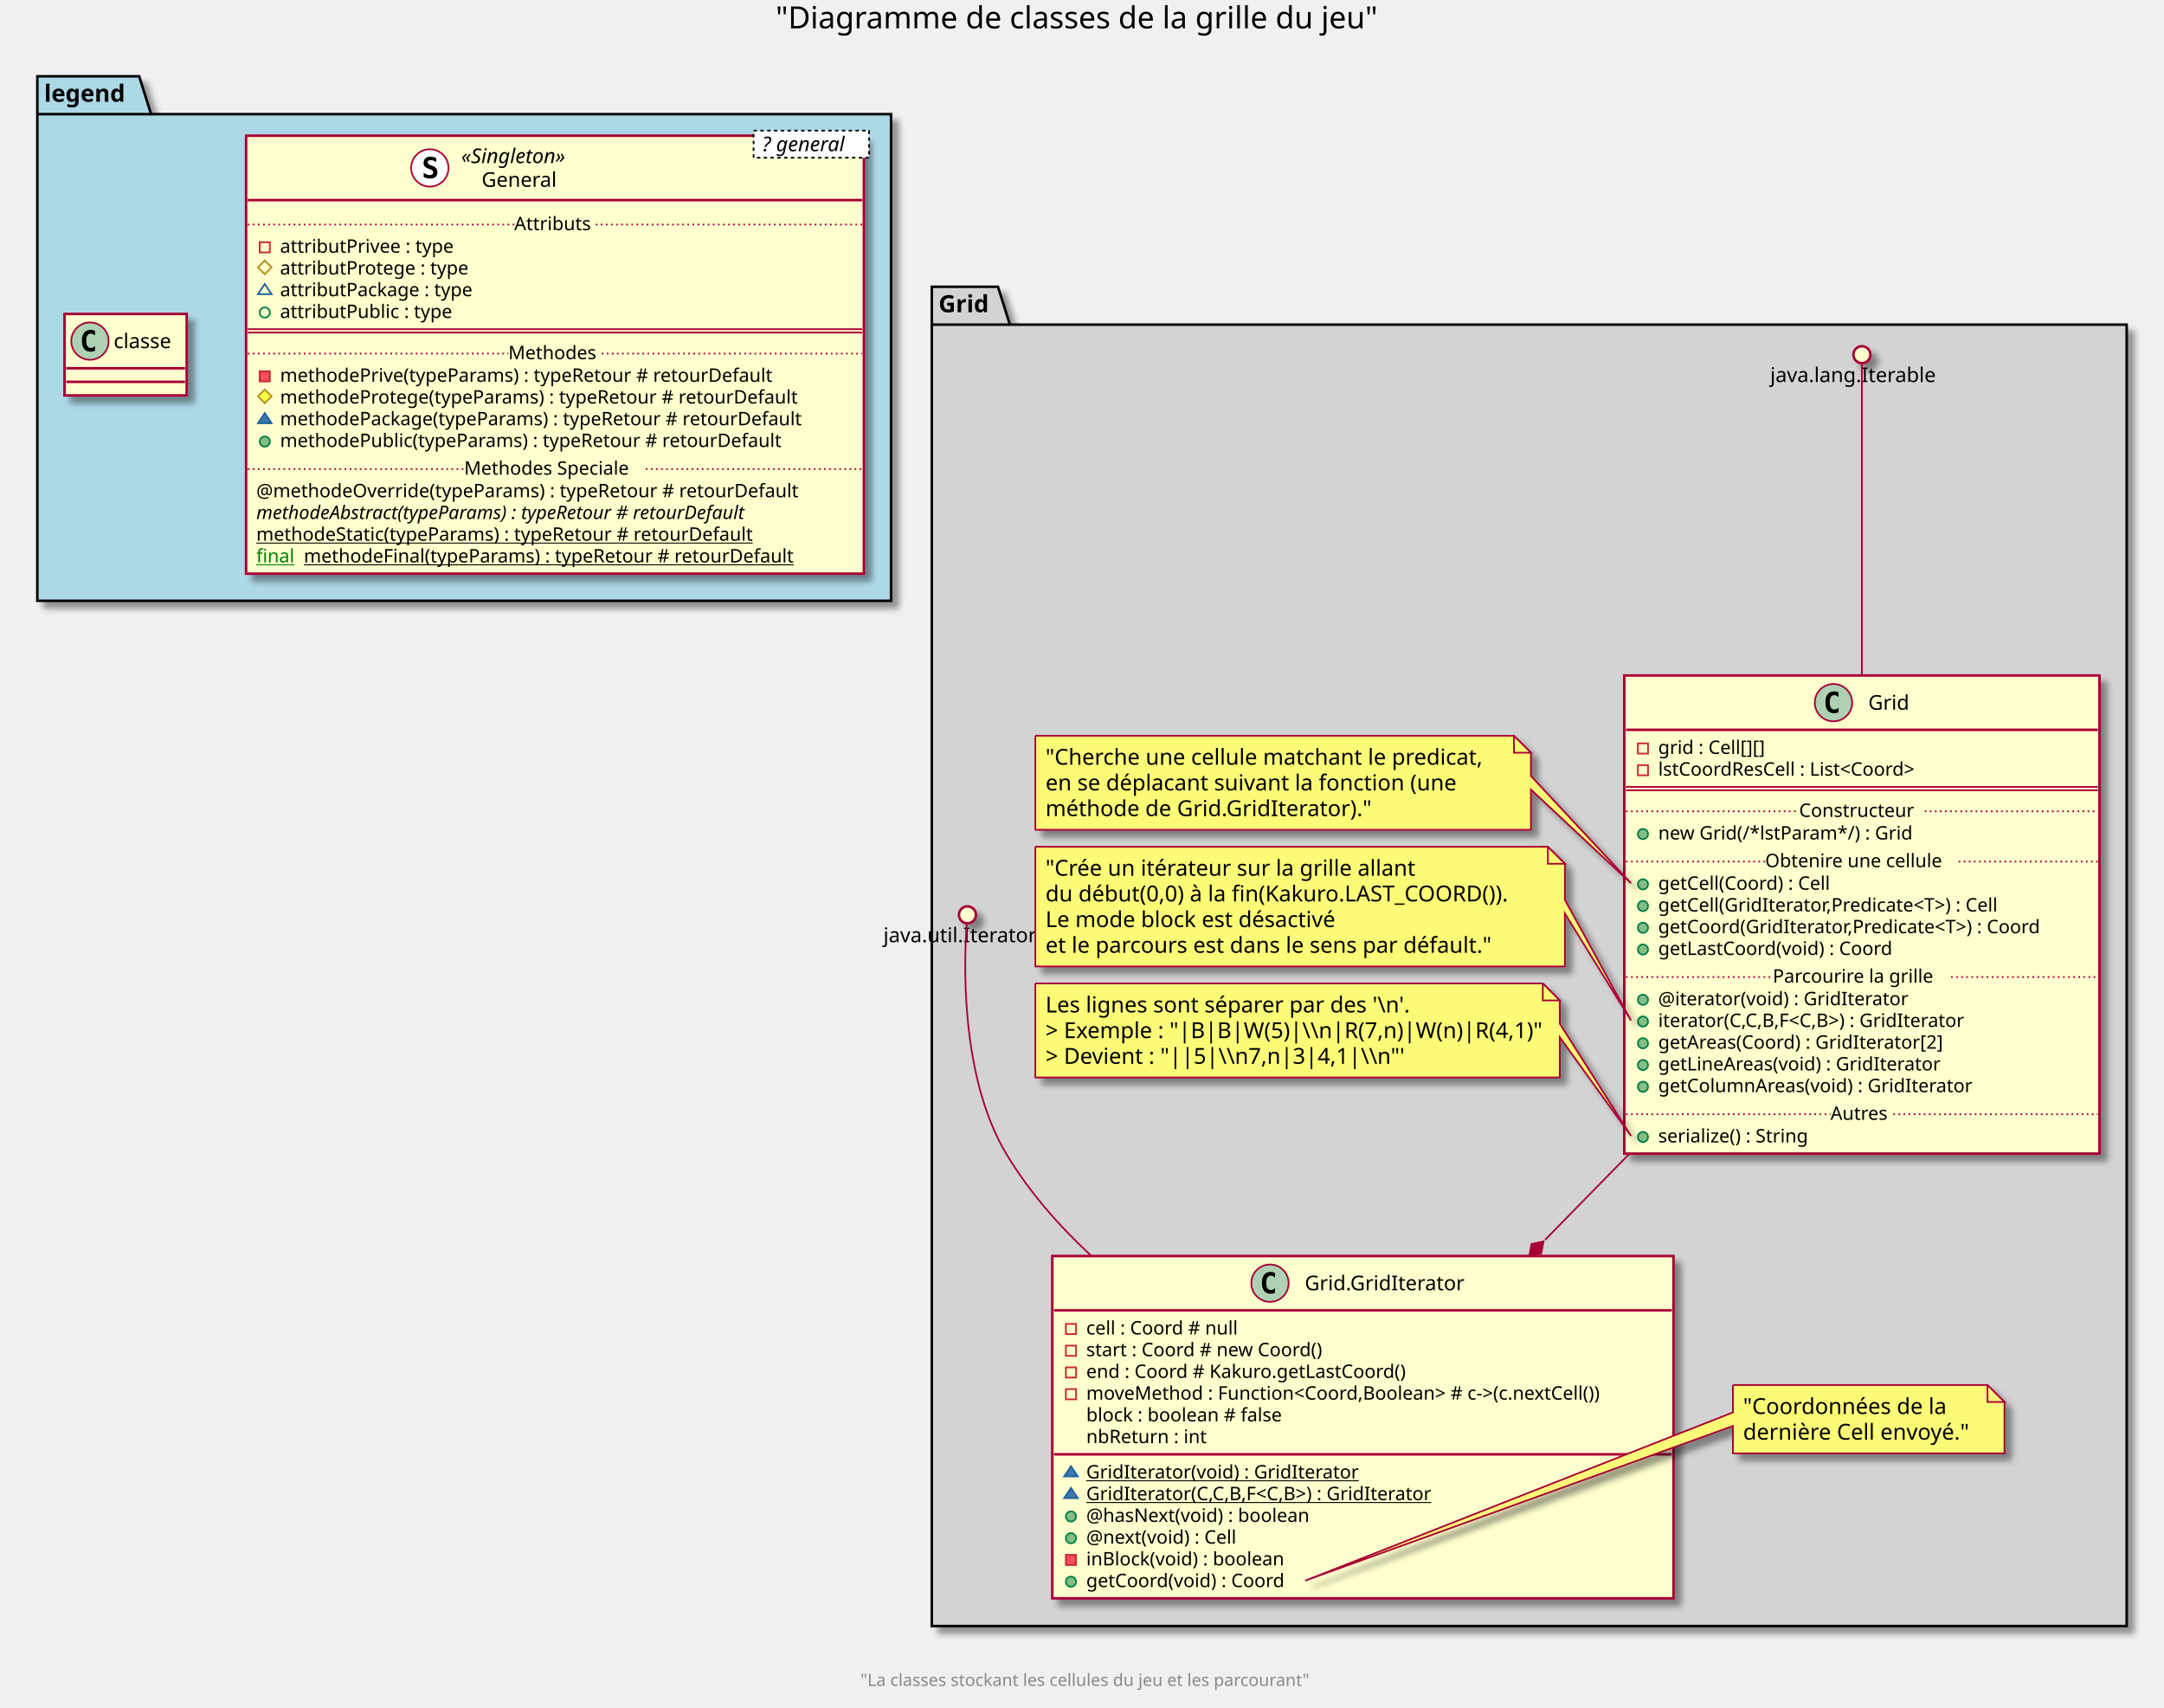
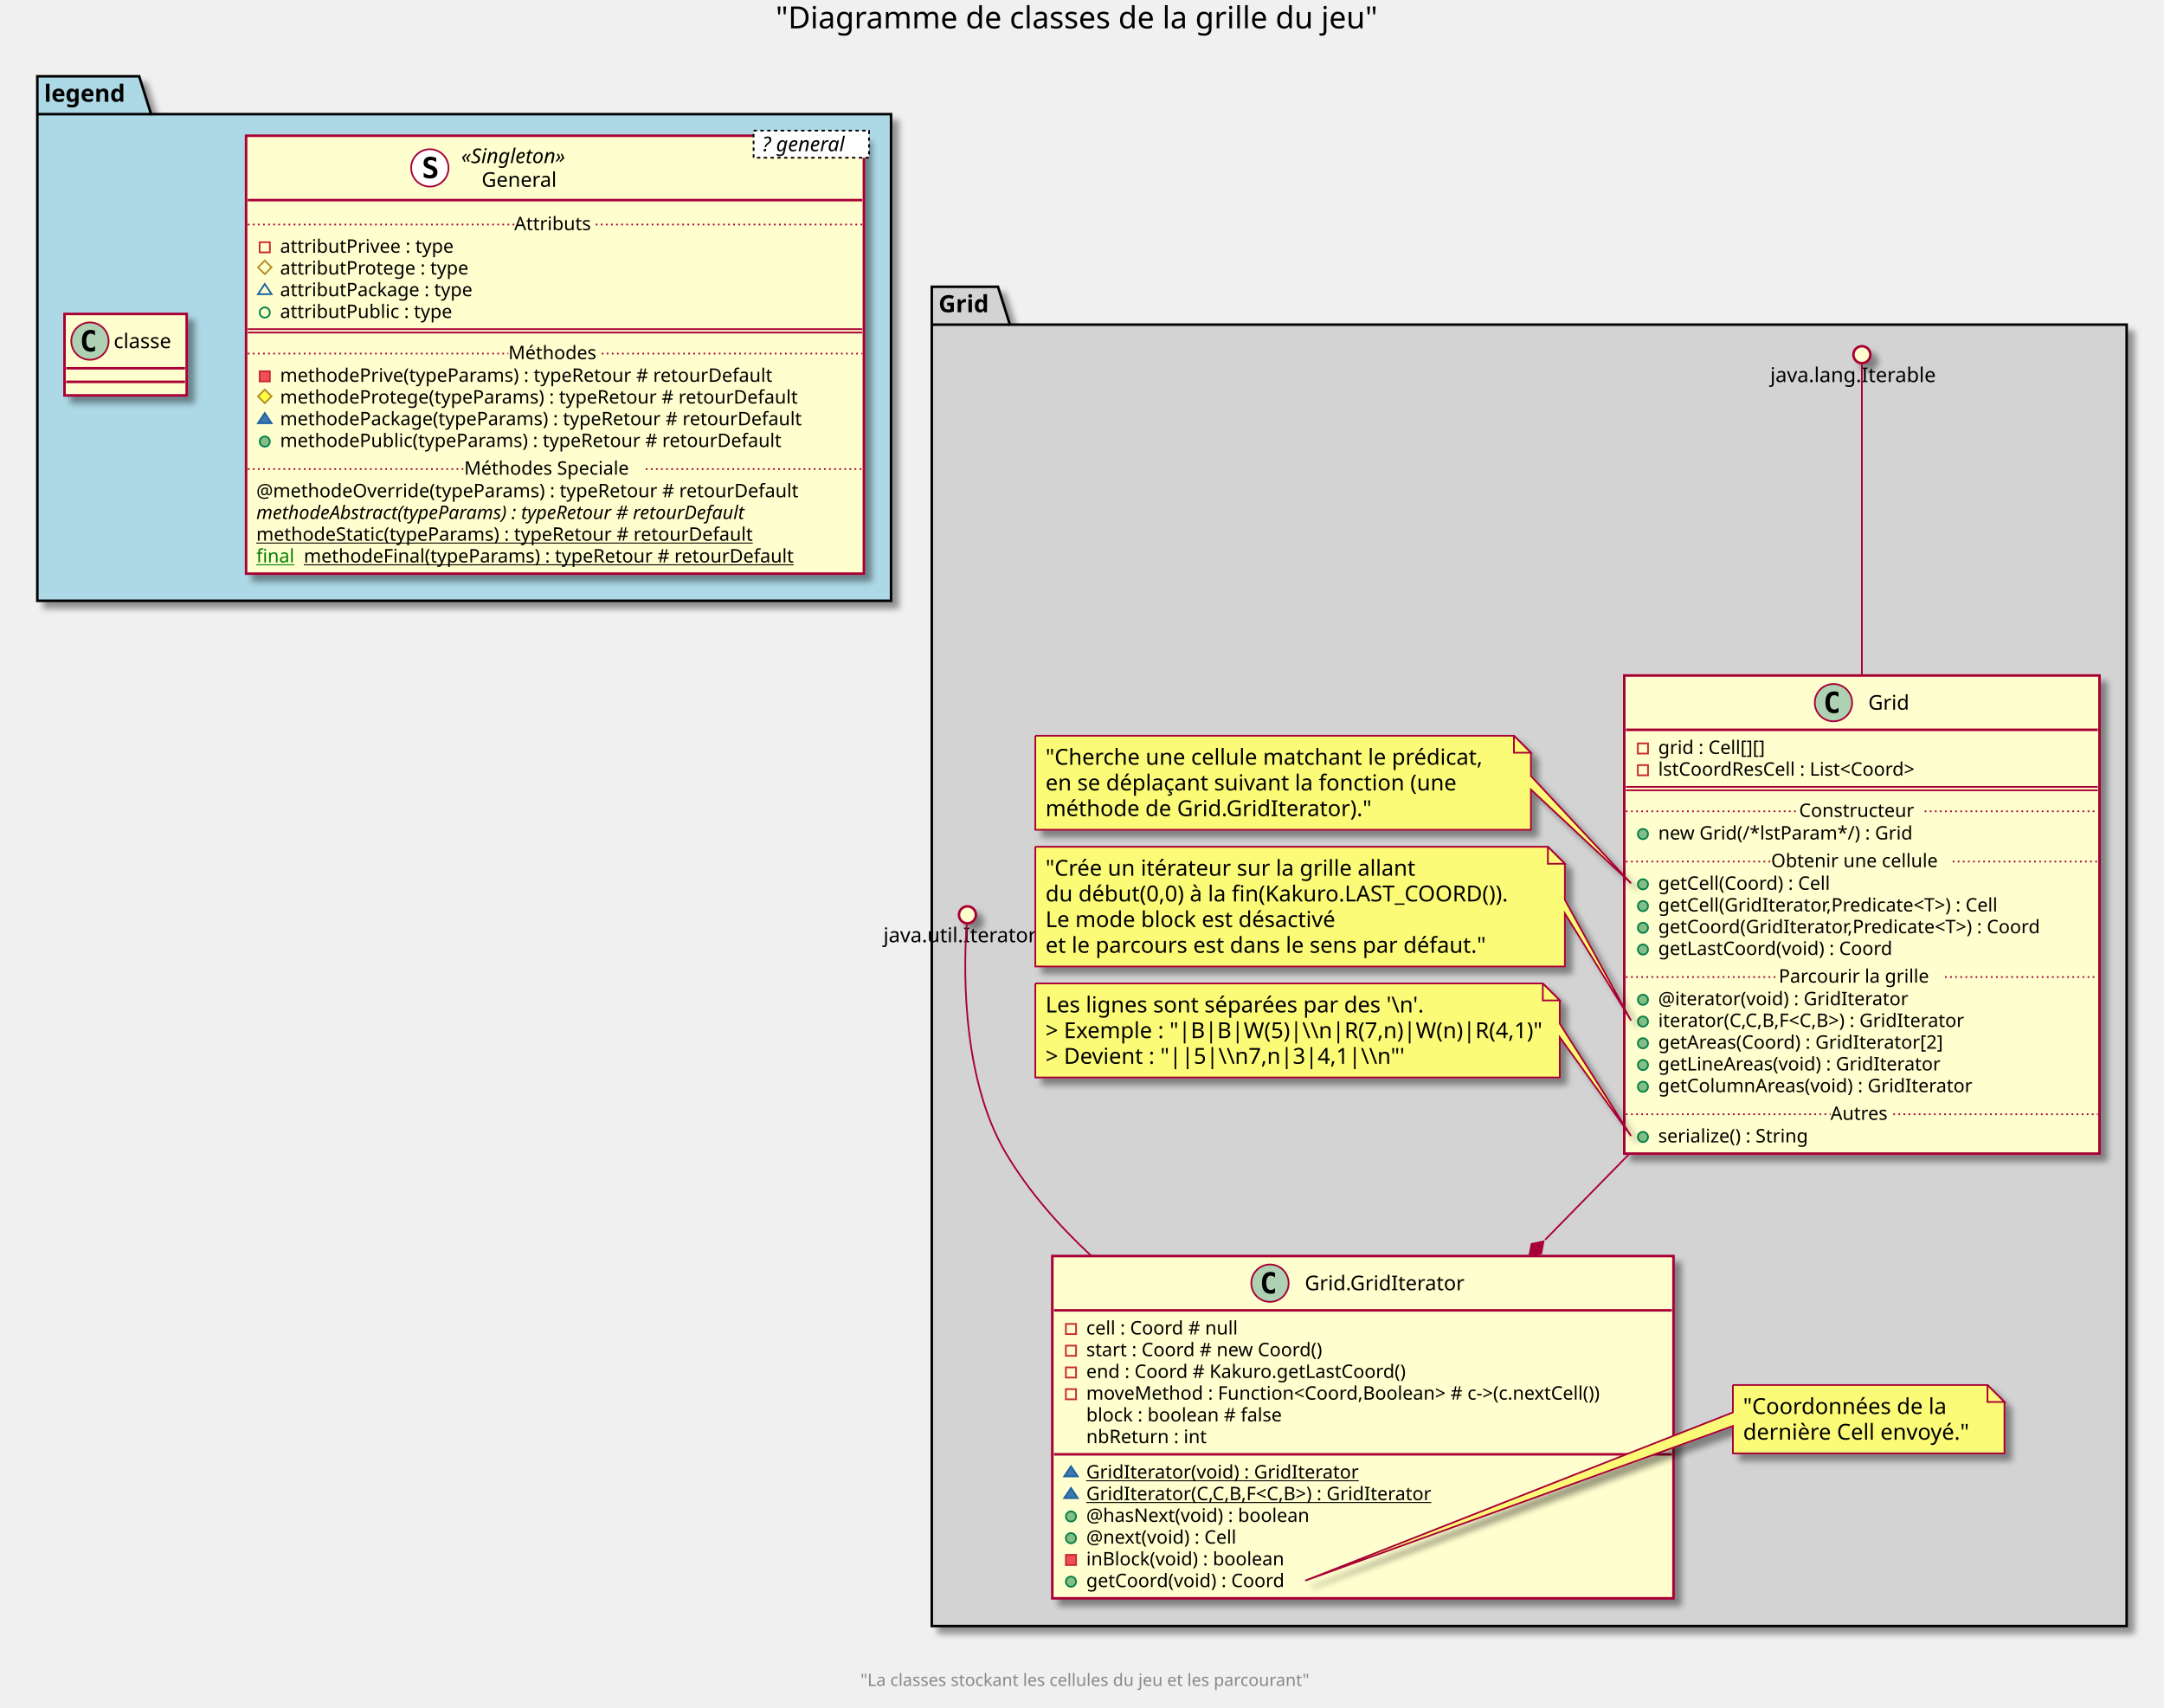
<svg xmlns="http://www.w3.org/2000/svg" contentScriptType="application/ecmascript" contentStyleType="text/css" height="1006px" preserveAspectRatio="none" style="width:1275px;height:1006px;" version="1.1" viewBox="0 0 1275 1006" width="1275px" zoomAndPan="magnify">
  <defs>
-     <filter height="300%" id="f1ebhenqr4ycch" width="300%" x="-1" y="-1">
+     <filter height="300%" id="f1999hw2my7093" width="300%" x="-1" y="-1">
      <feGaussianBlur result="blurOut" stdDeviation="2.0" />
      <feColorMatrix in="blurOut" result="blurOut2" type="matrix" values="0 0 0 0 0 0 0 0 0 0 0 0 0 0 0 0 0 0 .4 0" />
      <feOffset dx="4.0" dy="4.0" in="blurOut2" result="blurOut3" />
      <feBlend in="SourceGraphic" in2="blurOut3" mode="normal" />
    </filter>
  </defs>
  <g>
    <text fill="#000000" font-family="sans-serif" font-size="18" lengthAdjust="spacingAndGlyphs" textLength="373" x="457" y="16.708">"Diagramme de classes de la grille du jeu"</text>
-     <polygon fill="#ADD8E6" filter="url(#f1ebhenqr4ycch)" points="22,44.953,82,44.953,89,67.25,525,67.25,525,353.953,22,353.953,22,44.953" style="stroke: #000000; stroke-width: 1.5;" />
+     <polygon fill="#ADD8E6" filter="url(#f1999hw2my7093)" points="22,44.953,82,44.953,89,67.25,525,67.25,525,353.953,22,353.953,22,44.953" style="stroke: #000000; stroke-width: 1.5;" />
    <line style="stroke: #000000; stroke-width: 1.5;" x1="22" x2="89" y1="67.25" y2="67.25" />
    <text fill="#000000" font-family="sans-serif" font-size="14" font-weight="bold" lengthAdjust="spacingAndGlyphs" textLength="54" x="26" y="59.948">legend</text>
-     <polygon fill="#D3D3D3" filter="url(#f1ebhenqr4ycch)" points="549,168.953,588,168.953,595,191.25,1253,191.25,1253,957.953,549,957.953,549,168.953" style="stroke: #000000; stroke-width: 1.5;" />
+     <polygon fill="#D3D3D3" filter="url(#f1999hw2my7093)" points="549,168.953,588,168.953,595,191.25,1253,191.25,1253,957.953,549,957.953,549,168.953" style="stroke: #000000; stroke-width: 1.5;" />
    <line style="stroke: #000000; stroke-width: 1.5;" x1="549" x2="595" y1="191.25" y2="191.25" />
    <text fill="#000000" font-family="sans-serif" font-size="14" font-weight="bold" lengthAdjust="spacingAndGlyphs" textLength="33" x="553" y="183.948">Grid</text>
-     <rect fill="#FEFECE" filter="url(#f1ebhenqr4ycch)" height="258.008" id="G" style="stroke: #A80036; stroke-width: 1.5;" width="364" x="145" y="79.953" />
+     <rect fill="#FEFECE" filter="url(#f1999hw2my7093)" height="258.008" id="G" style="stroke: #A80036; stroke-width: 1.5;" width="364" x="145" y="79.953" />
    <ellipse cx="253.25" cy="98.922" fill="#FFFFFF" rx="11" ry="11" style="stroke: #A80036; stroke-width: 1.0;" />
    <path d="M252.734,99.484 Q250.875,98.781 250.219,98.016 Q249.578,97.234 249.578,95.922 Q249.578,94.234 250.656,93.266 Q251.734,92.297 253.609,92.297 Q254.469,92.297 255.312,92.5 Q256.172,92.688 257.016,93.078 L257.016,95.469 Q256.234,94.906 255.406,94.625 Q254.594,94.328 253.797,94.328 Q252.922,94.328 252.438,94.688 Q251.969,95.047 251.969,95.703 Q251.969,96.219 252.312,96.562 Q252.656,96.891 253.75,97.297 L254.812,97.703 Q256.297,98.25 257,99.156 Q257.719,100.062 257.719,101.438 Q257.719,103.312 256.609,104.234 Q255.5,105.156 253.25,105.156 Q252.328,105.156 251.406,104.938 Q250.484,104.719 249.625,104.297 L249.625,101.766 Q250.594,102.453 251.516,102.797 Q252.438,103.141 253.328,103.141 Q254.234,103.141 254.734,102.734 Q255.234,102.312 255.234,101.578 Q255.234,101.016 254.891,100.609 Q254.562,100.188 253.938,99.938 L252.734,99.484 Z " />
    <text fill="#000000" font-family="sans-serif" font-size="12" font-style="italic" lengthAdjust="spacingAndGlyphs" textLength="73" x="271.75" y="96.092">«Singleton»</text>
    <text fill="#000000" font-family="sans-serif" font-size="12" lengthAdjust="spacingAndGlyphs" textLength="49" x="283.75" y="110.061">General</text>
    <rect fill="#FFFFFF" height="15.969" style="stroke: #000000; stroke-width: 1.0; stroke-dasharray: 2.0,2.0;" width="68" x="444" y="76.953" />
    <text fill="#000000" font-family="sans-serif" font-size="12" font-style="italic" lengthAdjust="spacingAndGlyphs" textLength="58" x="449" y="89.092">? general</text>
    <line style="stroke: #A80036; stroke-width: 1.5;" x1="146" x2="508" y1="117.891" y2="117.891" />
    <rect fill="none" height="6" style="stroke: #C82930; stroke-width: 1.0;" width="6" x="153" y="142.695" />
    <text fill="#000000" font-family="sans-serif" font-size="11" lengthAdjust="spacingAndGlyphs" textLength="112" x="165" y="148.906">attributPrivee : type</text>
    <polygon fill="none" points="156,153.5,160,157.5,156,161.5,152,157.5" style="stroke: #B38D22; stroke-width: 1.0;" />
    <text fill="#000000" font-family="sans-serif" font-size="11" lengthAdjust="spacingAndGlyphs" textLength="121" x="165" y="161.71">attributProtege : type</text>
    <polygon fill="none" points="156,167.305,152,173.305,160,173.305" style="stroke: #1963A0; stroke-width: 1.0;" />
    <text fill="#000000" font-family="sans-serif" font-size="11" lengthAdjust="spacingAndGlyphs" textLength="124" x="165" y="174.515">attributPackage : type</text>
    <ellipse cx="156" cy="184.109" fill="none" rx="3" ry="3" style="stroke: #038048; stroke-width: 1.0;" />
    <text fill="#000000" font-family="sans-serif" font-size="11" lengthAdjust="spacingAndGlyphs" textLength="110" x="165" y="187.32">attributPublic : type</text>
    <line style="stroke: #A80036; stroke-width: 1.0; stroke-dasharray: 1.0,2.0;" x1="146" x2="303" y1="132.293" y2="132.293" />
    <text fill="#000000" font-family="sans-serif" font-size="11" lengthAdjust="spacingAndGlyphs" textLength="48" x="303" y="135.601">Attributs</text>
    <line style="stroke: #A80036; stroke-width: 1.0; stroke-dasharray: 1.0,2.0;" x1="351" x2="508" y1="132.293" y2="132.293" />
    <line style="stroke: #A80036; stroke-width: 1.0;" x1="146" x2="508" y1="193.914" y2="193.914" />
    <line style="stroke: #A80036; stroke-width: 1.0;" x1="146" x2="508" y1="195.914" y2="195.914" />
    <rect fill="#F24D5C" height="6" style="stroke: #C82930; stroke-width: 1.0;" width="6" x="153" y="218.719" />
    <text fill="#000000" font-family="sans-serif" font-size="11" lengthAdjust="spacingAndGlyphs" textLength="319" x="165" y="224.929">methodePrive(typeParams) : typeRetour # retourDefault</text>
    <polygon fill="#FFFF44" points="156,229.523,160,233.523,156,237.523,152,233.523" style="stroke: #B38D22; stroke-width: 1.0;" />
    <text fill="#000000" font-family="sans-serif" font-size="11" lengthAdjust="spacingAndGlyphs" textLength="335" x="165" y="237.734">methodeProtege(typeParams) : typeRetour # retourDefault</text>
    <polygon fill="#4177AF" points="156,243.328,152,249.328,160,249.328" style="stroke: #1963A0; stroke-width: 1.0;" />
    <text fill="#000000" font-family="sans-serif" font-size="11" lengthAdjust="spacingAndGlyphs" textLength="338" x="165" y="250.539">methodePackage(typeParams) : typeRetour # retourDefault</text>
    <ellipse cx="156" cy="260.133" fill="#84BE84" rx="3" ry="3" style="stroke: #038048; stroke-width: 1.0;" />
    <text fill="#000000" font-family="sans-serif" font-size="11" lengthAdjust="spacingAndGlyphs" textLength="324" x="165" y="263.343">methodePublic(typeParams) : typeRetour # retourDefault</text>
    <line style="stroke: #A80036; stroke-width: 1.0; stroke-dasharray: 1.0,2.0;" x1="146" x2="299.5" y1="208.316" y2="208.316" />
-     <text fill="#000000" font-family="sans-serif" font-size="11" lengthAdjust="spacingAndGlyphs" textLength="55" x="299.5" y="211.625">Methodes</text>
+     <text fill="#000000" font-family="sans-serif" font-size="11" lengthAdjust="spacingAndGlyphs" textLength="55" x="299.5" y="211.625">Méthodes</text>
    <line style="stroke: #A80036; stroke-width: 1.0; stroke-dasharray: 1.0,2.0;" x1="354.5" x2="508" y1="208.316" y2="208.316" />
    <text fill="#000000" font-family="sans-serif" font-size="11" lengthAdjust="spacingAndGlyphs" textLength="352" x="151" y="292.953">@methodeOverride(typeParams) : typeRetour # retourDefault</text>
    <text fill="#000000" font-family="sans-serif" font-size="11" font-style="italic" lengthAdjust="spacingAndGlyphs" textLength="340" x="151" y="305.757">methodeAbstract(typeParams) : typeRetour # retourDefault</text>
    <text fill="#000000" font-family="sans-serif" font-size="11" lengthAdjust="spacingAndGlyphs" text-decoration="underline" textLength="323" x="151" y="318.562">methodeStatic(typeParams) : typeRetour # retourDefault</text>
    <text fill="#008000" font-family="sans-serif" font-size="11" lengthAdjust="spacingAndGlyphs" text-decoration="underline" textLength="24" x="151" y="331.367">final</text>
    <text fill="#000000" font-family="sans-serif" font-size="11" lengthAdjust="spacingAndGlyphs" text-decoration="underline" textLength="317" x="179" y="331.367">methodeFinal(typeParams) : typeRetour # retourDefault</text>
    <line style="stroke: #A80036; stroke-width: 1.0; stroke-dasharray: 1.0,2.0;" x1="146" x2="273.5" y1="276.34" y2="276.34" />
-     <text fill="#000000" font-family="sans-serif" font-size="11" lengthAdjust="spacingAndGlyphs" textLength="107" x="273.5" y="279.648">Methodes Speciale</text>
+     <text fill="#000000" font-family="sans-serif" font-size="11" lengthAdjust="spacingAndGlyphs" textLength="107" x="273.5" y="279.648">Méthodes Speciale</text>
    <line style="stroke: #A80036; stroke-width: 1.0; stroke-dasharray: 1.0,2.0;" x1="380.5" x2="508" y1="276.34" y2="276.34" />
-     <rect fill="#FEFECE" filter="url(#f1ebhenqr4ycch)" height="48" id="C" style="stroke: #A80036; stroke-width: 1.5;" width="72" x="38" y="184.953" />
+     <rect fill="#FEFECE" filter="url(#f1999hw2my7093)" height="48" id="C" style="stroke: #A80036; stroke-width: 1.5;" width="72" x="38" y="184.953" />
    <ellipse cx="53" cy="200.953" fill="#ADD1B2" rx="11" ry="11" style="stroke: #A80036; stroke-width: 1.0;" />
    <path d="M55.969,206.594 Q55.391,206.891 54.75,207.031 Q54.109,207.188 53.406,207.188 Q50.906,207.188 49.578,205.547 Q48.266,203.891 48.266,200.766 Q48.266,197.641 49.578,195.984 Q50.906,194.328 53.406,194.328 Q54.109,194.328 54.75,194.484 Q55.406,194.641 55.969,194.938 L55.969,197.656 Q55.344,197.078 54.75,196.812 Q54.156,196.531 53.531,196.531 Q52.188,196.531 51.5,197.609 Q50.812,198.672 50.812,200.766 Q50.812,202.859 51.5,203.938 Q52.188,205 53.531,205 Q54.156,205 54.75,204.734 Q55.344,204.453 55.969,203.875 L55.969,206.594 Z " />
    <text fill="#000000" font-family="sans-serif" font-size="12" lengthAdjust="spacingAndGlyphs" textLength="40" x="67" y="205.107">classe</text>
    <line style="stroke: #A80036; stroke-width: 1.5;" x1="39" x2="109" y1="216.953" y2="216.953" />
    <line style="stroke: #A80036; stroke-width: 1.5;" x1="39" x2="109" y1="224.953" y2="224.953" />
-     <rect fill="#FEFECE" filter="url(#f1ebhenqr4ycch)" height="201.656" id="GridIt" style="stroke: #A80036; stroke-width: 1.5;" width="366" x="620" y="739.953" />
+     <rect fill="#FEFECE" filter="url(#f1999hw2my7093)" height="201.656" id="GridIt" style="stroke: #A80036; stroke-width: 1.5;" width="366" x="620" y="739.953" />
    <ellipse cx="748.25" cy="755.953" fill="#ADD1B2" rx="11" ry="11" style="stroke: #A80036; stroke-width: 1.0;" />
    <path d="M751.219,761.594 Q750.641,761.891 750,762.031 Q749.359,762.188 748.656,762.188 Q746.156,762.188 744.828,760.547 Q743.516,758.891 743.516,755.766 Q743.516,752.641 744.828,750.984 Q746.156,749.328 748.656,749.328 Q749.359,749.328 750,749.484 Q750.656,749.641 751.219,749.938 L751.219,752.656 Q750.594,752.078 750,751.812 Q749.406,751.531 748.781,751.531 Q747.438,751.531 746.75,752.609 Q746.062,753.672 746.062,755.766 Q746.062,757.859 746.75,758.938 Q747.438,760 748.781,760 Q749.406,760 750,759.734 Q750.594,759.453 751.219,758.875 L751.219,761.594 Z " />
    <text fill="#000000" font-family="sans-serif" font-size="12" lengthAdjust="spacingAndGlyphs" textLength="101" x="768.75" y="760.107">Grid.GridIterator</text>
    <line style="stroke: #A80036; stroke-width: 1.5;" x1="621" x2="985" y1="771.953" y2="771.953" />
    <rect fill="none" height="6" style="stroke: #C82930; stroke-width: 1.0;" width="6" x="628" y="779.953" />
    <text fill="#000000" font-family="sans-serif" font-size="11" lengthAdjust="spacingAndGlyphs" textLength="102" x="640" y="786.164">cell : Coord # null</text>
    <rect fill="none" height="6" style="stroke: #C82930; stroke-width: 1.0;" width="6" x="628" y="792.758" />
    <text fill="#000000" font-family="sans-serif" font-size="11" lengthAdjust="spacingAndGlyphs" textLength="159" x="640" y="798.968">start : Coord # new Coord()</text>
    <rect fill="none" height="6" style="stroke: #C82930; stroke-width: 1.0;" width="6" x="628" y="805.562" />
    <text fill="#000000" font-family="sans-serif" font-size="11" lengthAdjust="spacingAndGlyphs" textLength="211" x="640" y="811.773">end : Coord # Kakuro.getLastCoord()</text>
    <rect fill="none" height="6" style="stroke: #C82930; stroke-width: 1.0;" width="6" x="628" y="818.367" />
    <text fill="#000000" font-family="sans-serif" font-size="11" lengthAdjust="spacingAndGlyphs" textLength="340" x="640" y="824.578">moveMethod : Function&lt;Coord,Boolean&gt; # c-&gt;(c.nextCell())</text>
    <text fill="#000000" font-family="sans-serif" font-size="11" lengthAdjust="spacingAndGlyphs" textLength="131" x="640" y="837.382">block : boolean # false</text>
    <text fill="#000000" font-family="sans-serif" font-size="11" lengthAdjust="spacingAndGlyphs" textLength="77" x="640" y="850.187">nbReturn : int</text>
    <line style="stroke: #A80036; stroke-width: 1.5;" x1="621" x2="985" y1="856.781" y2="856.781" />
    <polygon fill="#4177AF" points="631,863.781,627,869.781,635,869.781" style="stroke: #1963A0; stroke-width: 1.0;" />
    <text fill="#000000" font-family="sans-serif" font-size="11" lengthAdjust="spacingAndGlyphs" text-decoration="underline" textLength="175" x="640" y="870.992">GridIterator(void) : GridIterator</text>
    <polygon fill="#4177AF" points="631,876.586,627,882.586,635,882.586" style="stroke: #1963A0; stroke-width: 1.0;" />
    <text fill="#000000" font-family="sans-serif" font-size="11" lengthAdjust="spacingAndGlyphs" text-decoration="underline" textLength="232" x="640" y="883.796">GridIterator(C,C,B,F&lt;C,B&gt;) : GridIterator</text>
    <ellipse cx="631" cy="893.391" fill="#84BE84" rx="3" ry="3" style="stroke: #038048; stroke-width: 1.0;" />
    <text fill="#000000" font-family="sans-serif" font-size="11" lengthAdjust="spacingAndGlyphs" textLength="146" x="640" y="896.601">@hasNext(void) : boolean</text>
    <ellipse cx="631" cy="906.195" fill="#84BE84" rx="3" ry="3" style="stroke: #038048; stroke-width: 1.0;" />
    <text fill="#000000" font-family="sans-serif" font-size="11" lengthAdjust="spacingAndGlyphs" textLength="100" x="640" y="909.406">@next(void) : Cell</text>
    <rect fill="#F24D5C" height="6" style="stroke: #C82930; stroke-width: 1.0;" width="6" x="628" y="916" />
    <text fill="#000000" font-family="sans-serif" font-size="11" lengthAdjust="spacingAndGlyphs" textLength="128" x="640" y="922.21">inBlock(void) : boolean</text>
    <ellipse cx="631" cy="931.805" fill="#84BE84" rx="3" ry="3" style="stroke: #038048; stroke-width: 1.0;" />
    <text fill="#000000" font-family="sans-serif" font-size="11" lengthAdjust="spacingAndGlyphs" textLength="129" x="640" y="935.015">getCoord(void) : Coord</text>
-     <path d="M1021,815.953 L1021,832.086 L769,931.207 L1021,840.086 L1021,856.219 A0,0 0 0 0 1021,856.219 L1181,856.219 A0,0 0 0 0 1181,856.219 L1181,825.953 L1171,815.953 L1021,815.953 A0,0 0 0 0 1021,815.953 " fill="#FBFB77" filter="url(#f1ebhenqr4ycch)" style="stroke: #A80036; stroke-width: 1.0;" />
+     <path d="M1021,815.953 L1021,832.086 L769,931.207 L1021,840.086 L1021,856.219 A0,0 0 0 0 1021,856.219 L1181,856.219 A0,0 0 0 0 1181,856.219 L1181,825.953 L1171,815.953 L1021,815.953 A0,0 0 0 0 1021,815.953 " fill="#FBFB77" filter="url(#f1999hw2my7093)" style="stroke: #A80036; stroke-width: 1.0;" />
    <path d="M1171,815.953 L1171,825.953 L1181,825.953 L1171,815.953 " fill="#FBFB77" style="stroke: #A80036; stroke-width: 1.0;" />
    <text fill="#000000" font-family="sans-serif" font-size="13" lengthAdjust="spacingAndGlyphs" textLength="125" x="1027" y="833.02">"Coordonnées de la</text>
    <text fill="#000000" font-family="sans-serif" font-size="13" lengthAdjust="spacingAndGlyphs" textLength="139" x="1027" y="848.153">dernière Cell envoyé."</text>
-     <ellipse cx="570" cy="538.953" fill="#FEFECE" filter="url(#f1ebhenqr4ycch)" rx="5" ry="5" style="stroke: #A80036; stroke-width: 1.5;" />
+     <ellipse cx="570" cy="538.953" fill="#FEFECE" filter="url(#f1999hw2my7093)" rx="5" ry="5" style="stroke: #A80036; stroke-width: 1.5;" />
    <text fill="#000000" font-family="sans-serif" font-size="12" lengthAdjust="spacingAndGlyphs" textLength="99" x="520.5" y="555.092">java.util.Iterator</text>
-     <rect fill="#FEFECE" filter="url(#f1ebhenqr4ycch)" height="281.68" id="Grid" style="stroke: #A80036; stroke-width: 1.5;" width="280" x="957" y="397.953" />
+     <rect fill="#FEFECE" filter="url(#f1999hw2my7093)" height="281.68" id="Grid" style="stroke: #A80036; stroke-width: 1.5;" width="280" x="957" y="397.953" />
    <ellipse cx="1080.25" cy="413.953" fill="#ADD1B2" rx="11" ry="11" style="stroke: #A80036; stroke-width: 1.0;" />
    <path d="M1083.219,419.594 Q1082.641,419.891 1082,420.031 Q1081.359,420.188 1080.656,420.188 Q1078.156,420.188 1076.828,418.547 Q1075.516,416.891 1075.516,413.766 Q1075.516,410.641 1076.828,408.984 Q1078.156,407.328 1080.656,407.328 Q1081.359,407.328 1082,407.484 Q1082.656,407.641 1083.219,407.938 L1083.219,410.656 Q1082.594,410.078 1082,409.812 Q1081.406,409.531 1080.781,409.531 Q1079.438,409.531 1078.75,410.609 Q1078.062,411.672 1078.062,413.766 Q1078.062,415.859 1078.75,416.938 Q1079.438,418 1080.781,418 Q1081.406,418 1082,417.734 Q1082.594,417.453 1083.219,416.875 L1083.219,419.594 Z " />
    <text fill="#000000" font-family="sans-serif" font-size="12" lengthAdjust="spacingAndGlyphs" textLength="25" x="1100.75" y="418.107">Grid</text>
    <line style="stroke: #A80036; stroke-width: 1.5;" x1="958" x2="1236" y1="429.953" y2="429.953" />
    <rect fill="none" height="6" style="stroke: #C82930; stroke-width: 1.0;" width="6" x="965" y="437.953" />
    <text fill="#000000" font-family="sans-serif" font-size="11" lengthAdjust="spacingAndGlyphs" textLength="71" x="977" y="444.164">grid : Cell[][]</text>
    <rect fill="none" height="6" style="stroke: #C82930; stroke-width: 1.0;" width="6" x="965" y="450.758" />
    <text fill="#000000" font-family="sans-serif" font-size="11" lengthAdjust="spacingAndGlyphs" textLength="174" x="977" y="456.968">lstCoordResCell : List&lt;Coord&gt;</text>
    <line style="stroke: #A80036; stroke-width: 1.0;" x1="958" x2="1236" y1="463.562" y2="463.562" />
    <line style="stroke: #A80036; stroke-width: 1.0;" x1="958" x2="1236" y1="465.562" y2="465.562" />
    <ellipse cx="968" cy="491.367" fill="#84BE84" rx="3" ry="3" style="stroke: #038048; stroke-width: 1.0;" />
    <text fill="#000000" font-family="sans-serif" font-size="11" lengthAdjust="spacingAndGlyphs" textLength="166" x="977" y="494.578">new Grid(/*lstParam*/) : Grid</text>
    <line style="stroke: #A80036; stroke-width: 1.0; stroke-dasharray: 1.0,2.0;" x1="958" x2="1060" y1="477.965" y2="477.965" />
    <text fill="#000000" font-family="sans-serif" font-size="11" lengthAdjust="spacingAndGlyphs" textLength="74" x="1060" y="481.273">Constructeur</text>
    <line style="stroke: #A80036; stroke-width: 1.0; stroke-dasharray: 1.0,2.0;" x1="1134" x2="1236" y1="477.965" y2="477.965" />
    <ellipse cx="968" cy="520.977" fill="#84BE84" rx="3" ry="3" style="stroke: #038048; stroke-width: 1.0;" />
    <text fill="#000000" font-family="sans-serif" font-size="11" lengthAdjust="spacingAndGlyphs" textLength="114" x="977" y="524.187">getCell(Coord) : Cell</text>
    <ellipse cx="968" cy="533.781" fill="#84BE84" rx="3" ry="3" style="stroke: #038048; stroke-width: 1.0;" />
    <text fill="#000000" font-family="sans-serif" font-size="11" lengthAdjust="spacingAndGlyphs" textLength="228" x="977" y="536.992">getCell(GridIterator,Predicate&lt;T&gt;) : Cell</text>
    <ellipse cx="968" cy="546.586" fill="#84BE84" rx="3" ry="3" style="stroke: #038048; stroke-width: 1.0;" />
    <text fill="#000000" font-family="sans-serif" font-size="11" lengthAdjust="spacingAndGlyphs" textLength="254" x="977" y="549.796">getCoord(GridIterator,Predicate&lt;T&gt;) : Coord</text>
    <ellipse cx="968" cy="559.391" fill="#84BE84" rx="3" ry="3" style="stroke: #038048; stroke-width: 1.0;" />
    <text fill="#000000" font-family="sans-serif" font-size="11" lengthAdjust="spacingAndGlyphs" textLength="153" x="977" y="562.601">getLastCoord(void) : Coord</text>
-     <line style="stroke: #A80036; stroke-width: 1.0; stroke-dasharray: 1.0,2.0;" x1="958" x2="1040" y1="507.574" y2="507.574" />
-     <text fill="#000000" font-family="sans-serif" font-size="11" lengthAdjust="spacingAndGlyphs" textLength="114" x="1040" y="510.882">Obtenire une cellule</text>
-     <line style="stroke: #A80036; stroke-width: 1.0; stroke-dasharray: 1.0,2.0;" x1="1154" x2="1236" y1="507.574" y2="507.574" />
+     <line style="stroke: #A80036; stroke-width: 1.0; stroke-dasharray: 1.0,2.0;" x1="958" x2="1043.5" y1="507.574" y2="507.574" />
+     <text fill="#000000" font-family="sans-serif" font-size="11" lengthAdjust="spacingAndGlyphs" textLength="107" x="1043.5" y="510.882">Obtenir une cellule</text>
+     <line style="stroke: #A80036; stroke-width: 1.0; stroke-dasharray: 1.0,2.0;" x1="1150.5" x2="1236" y1="507.574" y2="507.574" />
    <ellipse cx="968" cy="589" fill="#84BE84" rx="3" ry="3" style="stroke: #038048; stroke-width: 1.0;" />
    <text fill="#000000" font-family="sans-serif" font-size="11" lengthAdjust="spacingAndGlyphs" textLength="163" x="977" y="592.21">@iterator(void) : GridIterator</text>
    <ellipse cx="968" cy="601.805" fill="#84BE84" rx="3" ry="3" style="stroke: #038048; stroke-width: 1.0;" />
    <text fill="#000000" font-family="sans-serif" font-size="11" lengthAdjust="spacingAndGlyphs" textLength="208" x="977" y="605.015">iterator(C,C,B,F&lt;C,B&gt;) : GridIterator</text>
    <ellipse cx="968" cy="614.609" fill="#84BE84" rx="3" ry="3" style="stroke: #038048; stroke-width: 1.0;" />
    <text fill="#000000" font-family="sans-serif" font-size="11" lengthAdjust="spacingAndGlyphs" textLength="186" x="977" y="617.82">getAreas(Coord) : GridIterator[2]</text>
    <ellipse cx="968" cy="627.414" fill="#84BE84" rx="3" ry="3" style="stroke: #038048; stroke-width: 1.0;" />
    <text fill="#000000" font-family="sans-serif" font-size="11" lengthAdjust="spacingAndGlyphs" textLength="183" x="977" y="630.625">getLineAreas(void) : GridIterator</text>
    <ellipse cx="968" cy="640.219" fill="#84BE84" rx="3" ry="3" style="stroke: #038048; stroke-width: 1.0;" />
    <text fill="#000000" font-family="sans-serif" font-size="11" lengthAdjust="spacingAndGlyphs" textLength="203" x="977" y="643.429">getColumnAreas(void) : GridIterator</text>
-     <line style="stroke: #A80036; stroke-width: 1.0; stroke-dasharray: 1.0,2.0;" x1="958" x2="1044.5" y1="575.598" y2="575.598" />
-     <text fill="#000000" font-family="sans-serif" font-size="11" lengthAdjust="spacingAndGlyphs" textLength="105" x="1044.5" y="578.906">Parcourire la grille</text>
-     <line style="stroke: #A80036; stroke-width: 1.0; stroke-dasharray: 1.0,2.0;" x1="1149.5" x2="1236" y1="575.598" y2="575.598" />
+     <line style="stroke: #A80036; stroke-width: 1.0; stroke-dasharray: 1.0,2.0;" x1="958" x2="1048" y1="575.598" y2="575.598" />
+     <text fill="#000000" font-family="sans-serif" font-size="11" lengthAdjust="spacingAndGlyphs" textLength="98" x="1048" y="578.906">Parcourir la grille</text>
+     <line style="stroke: #A80036; stroke-width: 1.0; stroke-dasharray: 1.0,2.0;" x1="1146" x2="1236" y1="575.598" y2="575.598" />
    <ellipse cx="968" cy="669.828" fill="#84BE84" rx="3" ry="3" style="stroke: #038048; stroke-width: 1.0;" />
    <text fill="#000000" font-family="sans-serif" font-size="11" lengthAdjust="spacingAndGlyphs" textLength="101" x="977" y="673.039">serialize() : String</text>
    <line style="stroke: #A80036; stroke-width: 1.0; stroke-dasharray: 1.0,2.0;" x1="958" x2="1078.5" y1="656.426" y2="656.426" />
    <text fill="#000000" font-family="sans-serif" font-size="11" lengthAdjust="spacingAndGlyphs" textLength="37" x="1078.5" y="659.734">Autres</text>
    <line style="stroke: #A80036; stroke-width: 1.0; stroke-dasharray: 1.0,2.0;" x1="1115.5" x2="1236" y1="656.426" y2="656.426" />
-     <path d="M610,433.453 L610,488.852 A0,0 0 0 0 610,488.852 L902,488.852 A0,0 0 0 0 902,488.852 L902,465.152 L961,520.379 L902,457.152 L902,443.453 L892,433.453 L610,433.453 A0,0 0 0 0 610,433.453 " fill="#FBFB77" filter="url(#f1ebhenqr4ycch)" style="stroke: #A80036; stroke-width: 1.0;" />
+     <path d="M610,433.453 L610,488.852 A0,0 0 0 0 610,488.852 L902,488.852 A0,0 0 0 0 902,488.852 L902,465.152 L961,520.379 L902,457.152 L902,443.453 L892,433.453 L610,433.453 A0,0 0 0 0 610,433.453 " fill="#FBFB77" filter="url(#f1999hw2my7093)" style="stroke: #A80036; stroke-width: 1.0;" />
    <path d="M892,433.453 L892,443.453 L902,443.453 L892,433.453 " fill="#FBFB77" style="stroke: #A80036; stroke-width: 1.0;" />
-     <text fill="#000000" font-family="sans-serif" font-size="13" lengthAdjust="spacingAndGlyphs" textLength="271" x="616" y="450.52">"Cherche une cellule matchant le predicat,</text>
-     <text fill="#000000" font-family="sans-serif" font-size="13" lengthAdjust="spacingAndGlyphs" textLength="255" x="616" y="465.653">en se déplacant suivant la fonction (une</text>
+     <text fill="#000000" font-family="sans-serif" font-size="13" lengthAdjust="spacingAndGlyphs" textLength="271" x="616" y="450.52">"Cherche une cellule matchant le prédicat,</text>
+     <text fill="#000000" font-family="sans-serif" font-size="13" lengthAdjust="spacingAndGlyphs" textLength="255" x="616" y="465.653">en se déplaçant suivant la fonction (une</text>
    <text fill="#000000" font-family="sans-serif" font-size="13" lengthAdjust="spacingAndGlyphs" textLength="199" x="616" y="480.786">méthode de Grid.GridIterator)."</text>
-     <path d="M610,498.852 L610,569.383 A0,0 0 0 0 610,569.383 L922,569.383 A0,0 0 0 0 922,569.383 L922,538.117 L961,601.207 L922,530.117 L922,508.852 L912,498.852 L610,498.852 A0,0 0 0 0 610,498.852 " fill="#FBFB77" filter="url(#f1ebhenqr4ycch)" style="stroke: #A80036; stroke-width: 1.0;" />
+     <path d="M610,498.852 L610,569.383 A0,0 0 0 0 610,569.383 L922,569.383 A0,0 0 0 0 922,569.383 L922,538.117 L961,601.207 L922,530.117 L922,508.852 L912,498.852 L610,498.852 A0,0 0 0 0 610,498.852 " fill="#FBFB77" filter="url(#f1999hw2my7093)" style="stroke: #A80036; stroke-width: 1.0;" />
    <path d="M912,498.852 L912,508.852 L922,508.852 L912,498.852 " fill="#FBFB77" style="stroke: #A80036; stroke-width: 1.0;" />
    <text fill="#000000" font-family="sans-serif" font-size="13" lengthAdjust="spacingAndGlyphs" textLength="226" x="616" y="515.918">"Crée un itérateur sur la grille allant</text>
    <text fill="#000000" font-family="sans-serif" font-size="13" lengthAdjust="spacingAndGlyphs" textLength="291" x="616" y="531.051">du début(0,0) à la fin(Kakuro.LAST_COORD()).</text>
    <text fill="#000000" font-family="sans-serif" font-size="13" lengthAdjust="spacingAndGlyphs" textLength="182" x="616" y="546.184">Le mode block est désactivé</text>
-     <text fill="#000000" font-family="sans-serif" font-size="13" lengthAdjust="spacingAndGlyphs" textLength="278" x="616" y="561.317">et le parcours est dans le sens par défault."</text>
-     <path d="M610,579.383 L610,634.781 A0,0 0 0 0 610,634.781 L919,634.781 A0,0 0 0 0 919,634.781 L919,611.082 L961,669.231 L919,603.082 L919,589.383 L909,579.383 L610,579.383 A0,0 0 0 0 610,579.383 " fill="#FBFB77" filter="url(#f1ebhenqr4ycch)" style="stroke: #A80036; stroke-width: 1.0;" />
+     <text fill="#000000" font-family="sans-serif" font-size="13" lengthAdjust="spacingAndGlyphs" textLength="275" x="616" y="561.317">et le parcours est dans le sens par défaut."</text>
+     <path d="M610,579.383 L610,634.781 A0,0 0 0 0 610,634.781 L919,634.781 A0,0 0 0 0 919,634.781 L919,611.082 L961,669.231 L919,603.082 L919,589.383 L909,579.383 L610,579.383 A0,0 0 0 0 610,579.383 " fill="#FBFB77" filter="url(#f1999hw2my7093)" style="stroke: #A80036; stroke-width: 1.0;" />
    <path d="M909,579.383 L909,589.383 L919,589.383 L909,579.383 " fill="#FBFB77" style="stroke: #A80036; stroke-width: 1.0;" />
-     <text fill="#000000" font-family="sans-serif" font-size="13" lengthAdjust="spacingAndGlyphs" textLength="226" x="616" y="596.45">Les lignes sont séparer par des '\n'.</text>
+     <text fill="#000000" font-family="sans-serif" font-size="13" lengthAdjust="spacingAndGlyphs" textLength="236" x="616" y="596.45">Les lignes sont séparées par des '\n'.</text>
    <text fill="#000000" font-family="sans-serif" font-size="13" lengthAdjust="spacingAndGlyphs" textLength="288" x="616" y="611.582">&gt; Exemple : "|B|B|W(5)|\\n|R(7,n)|W(n)|R(4,1)"</text>
    <text fill="#000000" font-family="sans-serif" font-size="13" lengthAdjust="spacingAndGlyphs" textLength="201" x="616" y="626.715">&gt; Devient : "||5|\\n7,n|3|4,1|\\n"'</text>
-     <ellipse cx="1097" cy="208.953" fill="#FEFECE" filter="url(#f1ebhenqr4ycch)" rx="5" ry="5" style="stroke: #A80036; stroke-width: 1.5;" />
+     <ellipse cx="1097" cy="208.953" fill="#FEFECE" filter="url(#f1999hw2my7093)" rx="5" ry="5" style="stroke: #A80036; stroke-width: 1.5;" />
    <text fill="#000000" font-family="sans-serif" font-size="12" lengthAdjust="spacingAndGlyphs" textLength="108" x="1043" y="225.092">java.lang.Iterable</text>
    <path d="M569.62,544.223 C568.22,562.223 564.83,633.083 593,679.953 C606.22,701.953 623.71,721.983 642.97,739.853 " fill="none" id="GridItlol122-GridIt" style="stroke: #A80036; stroke-width: 1.0;" />
    <path d="M1097,214.103 C1097,233.713 1097,319.493 1097,397.843 " fill="none" id="Gridlol128-Grid" style="stroke: #A80036; stroke-width: 1.0;" />
    <path d="M959.47,680.293 C942.98,697.123 926.33,714.103 910.35,730.413 " fill="none" id="Grid-&gt;GridIt" style="stroke: #A80036; stroke-width: 1.0;" />
    <polygon fill="#A80036" points="901.03,739.923,908.086,738.438,909.429,731.353,902.373,732.838,901.03,739.923" style="stroke: #A80036; stroke-width: 1.0;" />
    <text fill="#888888" font-family="sans-serif" font-size="10" lengthAdjust="spacingAndGlyphs" textLength="273" x="507" y="993.235">"La classes stockant les cellules du jeu et les parcourant"</text>
  </g>
</svg>
